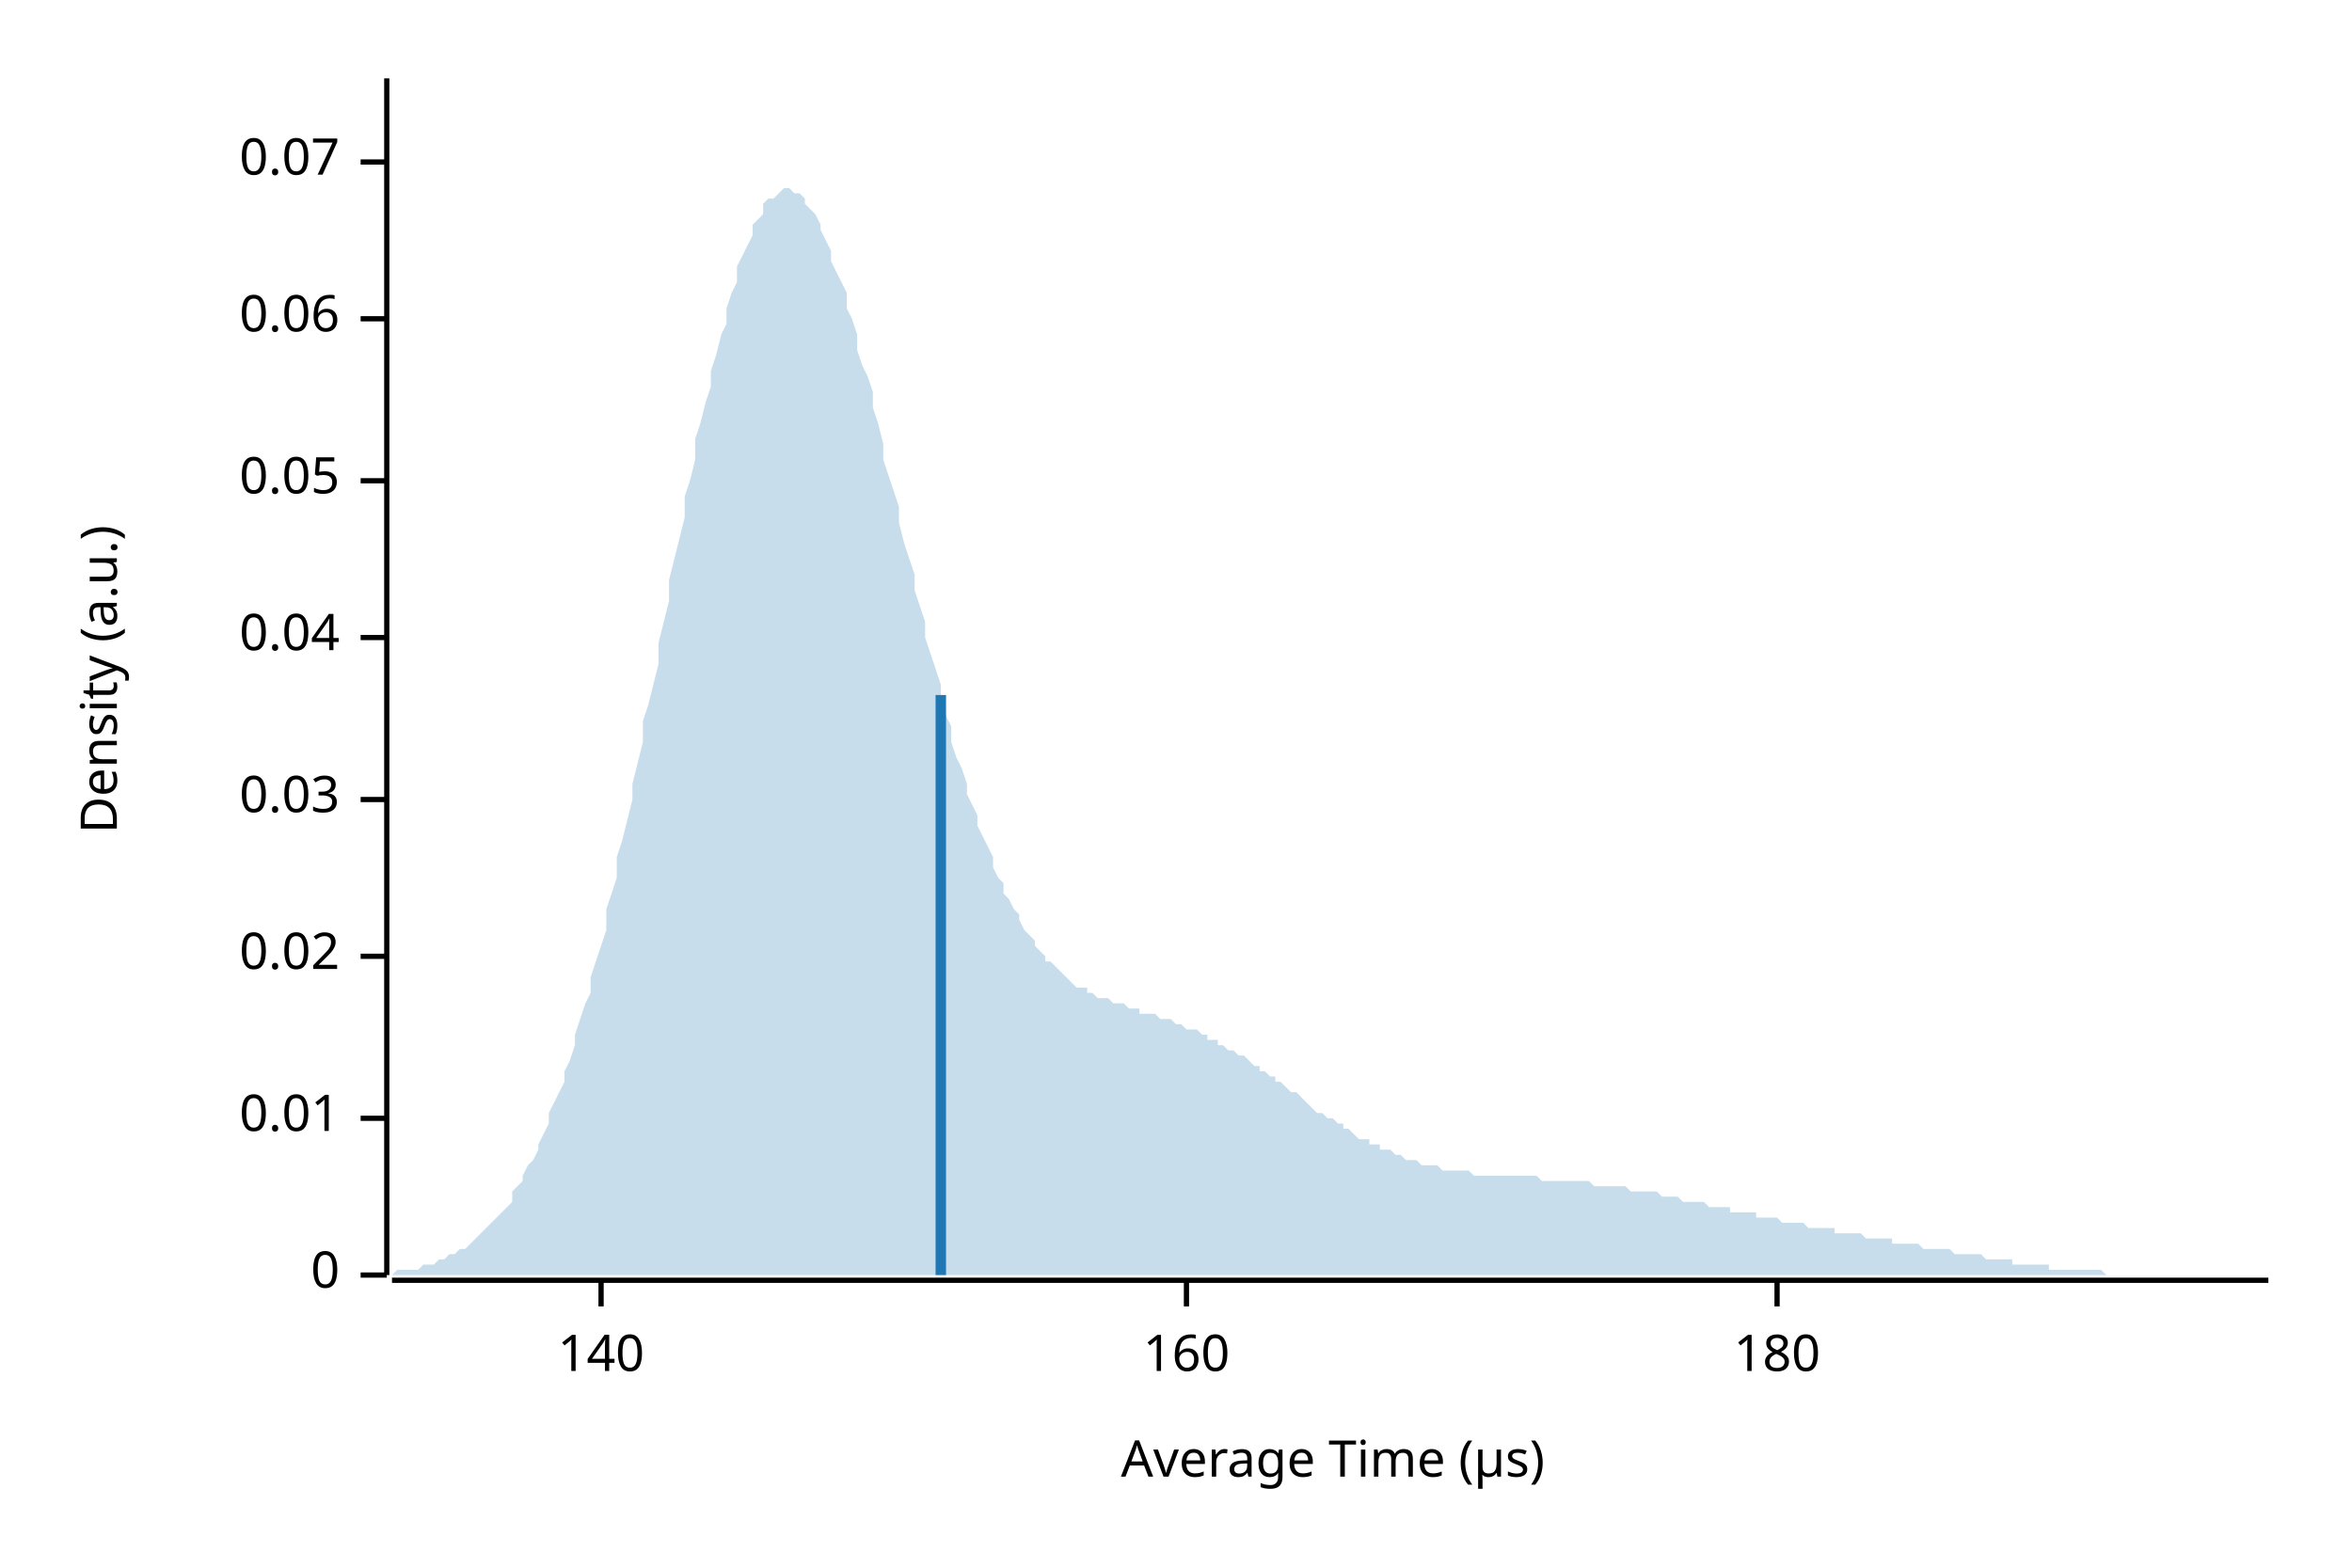
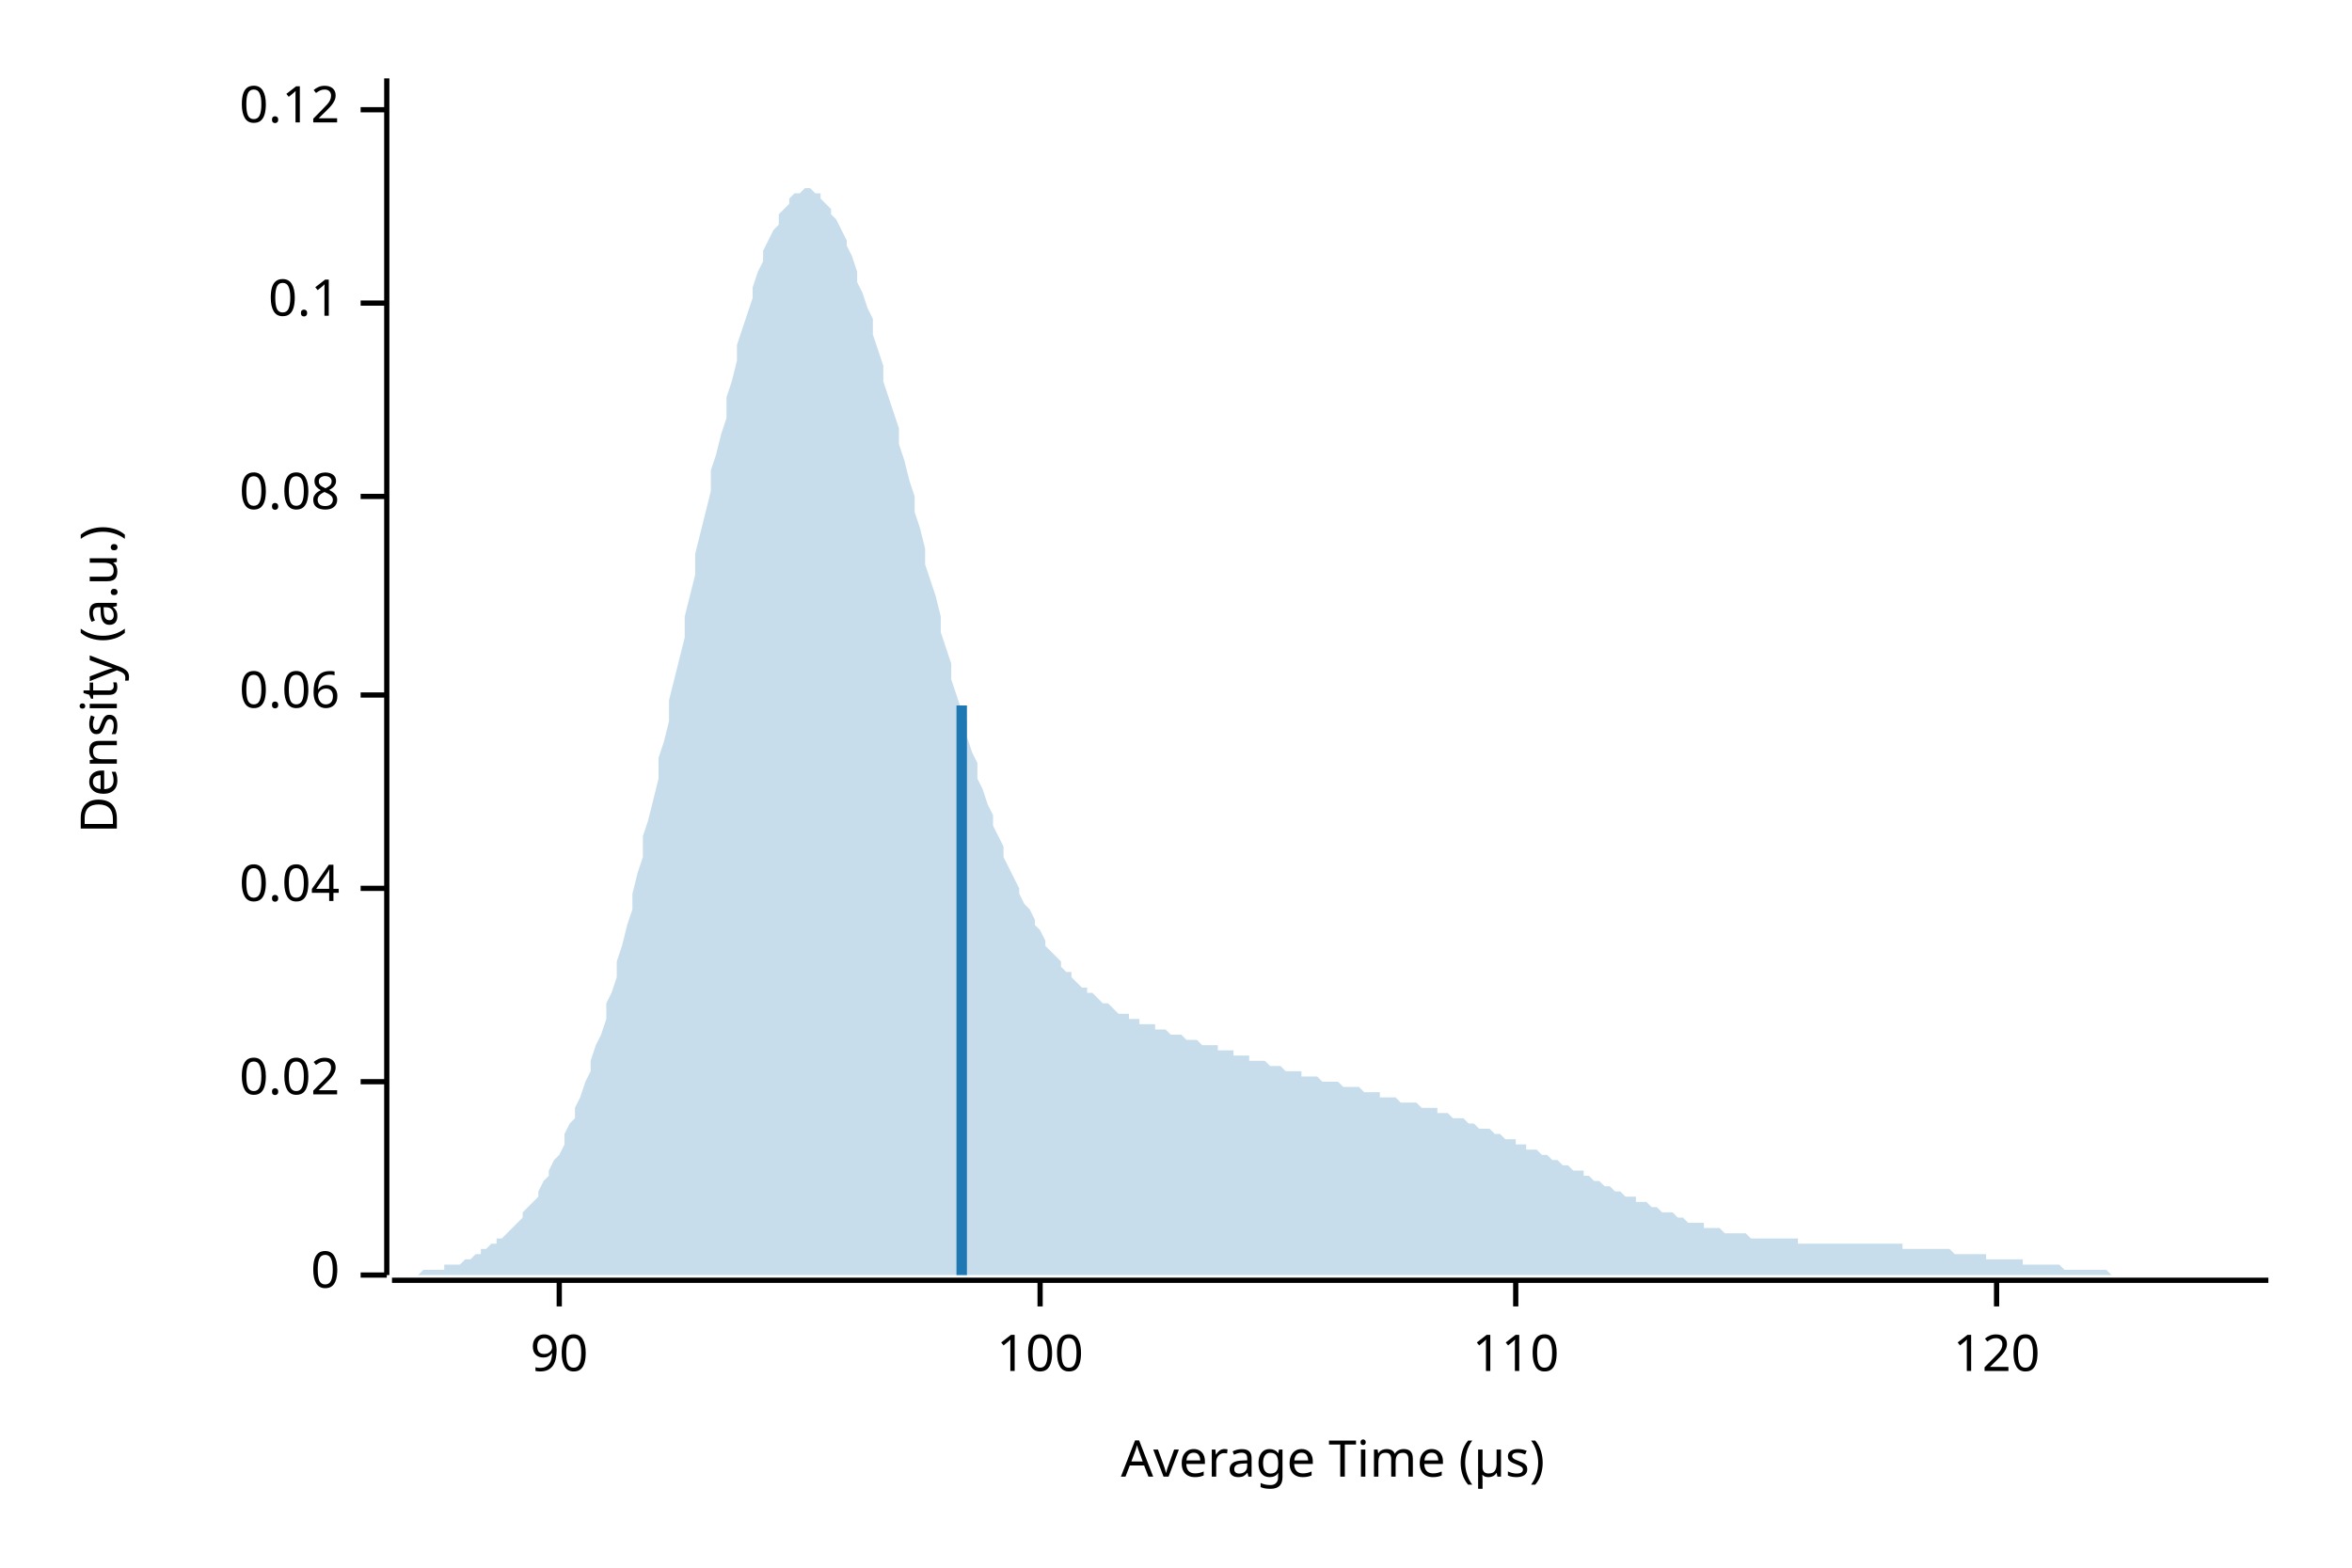
<svg xmlns="http://www.w3.org/2000/svg" width="450" height="300" viewBox="0 0 450 300">
  <text x="15" y="130" dy="0.76em" text-anchor="middle" font-family="sans-serif" font-size="9.677" opacity="1" fill="#000000" transform="rotate(270, 15, 130)">
Density (a.u.)
</text>
  <text x="255" y="285" dy="-0.5ex" text-anchor="middle" font-family="sans-serif" font-size="9.677" opacity="1" fill="#000000">
Average Time (µs)
</text>
  <polyline fill="none" opacity="1" stroke="#000000" stroke-width="1" points="74,15 74,244 " />
  <text x="65" y="244" dy="0.5ex" text-anchor="end" font-family="sans-serif" font-size="9.677" opacity="1" fill="#000000">
0
</text>
  <polyline fill="none" opacity="1" stroke="#000000" stroke-width="1" points="69,244 74,244 " />
-   <text x="65" y="214" dy="0.5ex" text-anchor="end" font-family="sans-serif" font-size="9.677" opacity="1" fill="#000000">
- 0.01
- </text>
-   <polyline fill="none" opacity="1" stroke="#000000" stroke-width="1" points="69,214 74,214 " />
-   <text x="65" y="183" dy="0.5ex" text-anchor="end" font-family="sans-serif" font-size="9.677" opacity="1" fill="#000000">
+   <text x="65" y="207" dy="0.5ex" text-anchor="end" font-family="sans-serif" font-size="9.677" opacity="1" fill="#000000">
0.02
</text>
-   <polyline fill="none" opacity="1" stroke="#000000" stroke-width="1" points="69,183 74,183 " />
-   <text x="65" y="153" dy="0.5ex" text-anchor="end" font-family="sans-serif" font-size="9.677" opacity="1" fill="#000000">
- 0.03
- </text>
-   <polyline fill="none" opacity="1" stroke="#000000" stroke-width="1" points="69,153 74,153 " />
-   <text x="65" y="122" dy="0.5ex" text-anchor="end" font-family="sans-serif" font-size="9.677" opacity="1" fill="#000000">
+   <polyline fill="none" opacity="1" stroke="#000000" stroke-width="1" points="69,207 74,207 " />
+   <text x="65" y="170" dy="0.5ex" text-anchor="end" font-family="sans-serif" font-size="9.677" opacity="1" fill="#000000">
0.04
</text>
-   <polyline fill="none" opacity="1" stroke="#000000" stroke-width="1" points="69,122 74,122 " />
-   <text x="65" y="92" dy="0.5ex" text-anchor="end" font-family="sans-serif" font-size="9.677" opacity="1" fill="#000000">
- 0.05
- </text>
-   <polyline fill="none" opacity="1" stroke="#000000" stroke-width="1" points="69,92 74,92 " />
-   <text x="65" y="61" dy="0.5ex" text-anchor="end" font-family="sans-serif" font-size="9.677" opacity="1" fill="#000000">
+   <polyline fill="none" opacity="1" stroke="#000000" stroke-width="1" points="69,170 74,170 " />
+   <text x="65" y="133" dy="0.5ex" text-anchor="end" font-family="sans-serif" font-size="9.677" opacity="1" fill="#000000">
0.06
</text>
-   <polyline fill="none" opacity="1" stroke="#000000" stroke-width="1" points="69,61 74,61 " />
-   <text x="65" y="31" dy="0.5ex" text-anchor="end" font-family="sans-serif" font-size="9.677" opacity="1" fill="#000000">
- 0.07
+   <polyline fill="none" opacity="1" stroke="#000000" stroke-width="1" points="69,133 74,133 " />
+   <text x="65" y="95" dy="0.5ex" text-anchor="end" font-family="sans-serif" font-size="9.677" opacity="1" fill="#000000">
+ 0.08
</text>
-   <polyline fill="none" opacity="1" stroke="#000000" stroke-width="1" points="69,31 74,31 " />
+   <polyline fill="none" opacity="1" stroke="#000000" stroke-width="1" points="69,95 74,95 " />
+   <text x="65" y="58" dy="0.5ex" text-anchor="end" font-family="sans-serif" font-size="9.677" opacity="1" fill="#000000">
+ 0.1
+ </text>
+   <polyline fill="none" opacity="1" stroke="#000000" stroke-width="1" points="69,58 74,58 " />
+   <text x="65" y="21" dy="0.5ex" text-anchor="end" font-family="sans-serif" font-size="9.677" opacity="1" fill="#000000">
+ 0.12
+ </text>
+   <polyline fill="none" opacity="1" stroke="#000000" stroke-width="1" points="69,21 74,21 " />
  <polyline fill="none" opacity="1" stroke="#000000" stroke-width="1" points="75,245 434,245 " />
-   <text x="115" y="255" dy="0.76em" text-anchor="middle" font-family="sans-serif" font-size="9.677" opacity="1" fill="#000000">
- 140
+   <text x="107" y="255" dy="0.76em" text-anchor="middle" font-family="sans-serif" font-size="9.677" opacity="1" fill="#000000">
+ 90
</text>
-   <polyline fill="none" opacity="1" stroke="#000000" stroke-width="1" points="115,245 115,250 " />
-   <text x="227" y="255" dy="0.76em" text-anchor="middle" font-family="sans-serif" font-size="9.677" opacity="1" fill="#000000">
- 160
+   <polyline fill="none" opacity="1" stroke="#000000" stroke-width="1" points="107,245 107,250 " />
+   <text x="199" y="255" dy="0.76em" text-anchor="middle" font-family="sans-serif" font-size="9.677" opacity="1" fill="#000000">
+ 100
</text>
-   <polyline fill="none" opacity="1" stroke="#000000" stroke-width="1" points="227,245 227,250 " />
-   <text x="340" y="255" dy="0.76em" text-anchor="middle" font-family="sans-serif" font-size="9.677" opacity="1" fill="#000000">
- 180
+   <polyline fill="none" opacity="1" stroke="#000000" stroke-width="1" points="199,245 199,250 " />
+   <text x="290" y="255" dy="0.76em" text-anchor="middle" font-family="sans-serif" font-size="9.677" opacity="1" fill="#000000">
+ 110
</text>
-   <polyline fill="none" opacity="1" stroke="#000000" stroke-width="1" points="340,245 340,250 " />
-   <polygon opacity="0.25" fill="#1F78B4" points="75,244 75,244 76,243 77,243 77,243 78,243 79,243 80,243 80,243 81,242 82,242 82,242 83,242 84,241 85,241 85,241 86,240 87,240 87,240 88,239 89,239 90,238 90,238 91,237 92,236 92,236 93,235 94,234 95,233 95,233 96,232 97,231 98,230 98,228 99,227 100,226 100,225 101,223 102,222 103,220 103,219 104,217 105,215 105,213 106,211 107,209 108,207 108,205 109,203 110,200 110,198 111,195 112,192 113,190 113,187 114,184 115,181 116,178 116,174 117,171 118,168 118,164 119,161 120,157 121,153 121,150 122,146 123,142 123,138 124,135 125,131 126,127 126,123 127,119 128,115 128,111 129,107 130,103 131,99 131,95 132,92 133,88 133,84 134,81 135,77 136,74 136,71 137,68 138,64 139,62 139,59 140,56 141,54 141,51 142,49 143,47 144,45 144,43 145,42 146,41 146,39 147,38 148,38 149,37 149,37 150,36 151,36 151,36 152,37 153,37 154,38 154,39 155,40 156,41 157,43 157,44 158,46 159,48 159,50 160,52 161,54 162,56 162,59 163,61 164,64 164,67 165,70 166,72 167,75 167,78 168,81 169,85 169,88 170,91 171,94 172,97 172,100 173,104 174,107 175,110 175,113 176,116 177,119 177,122 178,125 179,128 180,131 180,134 181,137 182,139 182,142 183,145 184,147 185,150 185,152 186,154 187,156 187,158 188,160 189,162 190,164 190,166 191,168 192,169 192,171 193,172 194,174 195,175 195,176 196,178 197,179 198,180 198,181 199,182 200,183 200,184 201,184 202,185 203,186 203,186 204,187 205,188 205,188 206,189 207,189 208,189 208,190 209,190 210,191 210,191 211,191 212,191 213,192 213,192 214,192 215,192 216,193 216,193 217,193 218,193 218,194 219,194 220,194 221,194 221,194 222,195 223,195 223,195 224,195 225,196 226,196 226,196 227,197 228,197 228,197 229,197 230,198 231,198 231,199 232,199 233,199 233,200 234,200 235,201 236,201 236,201 237,202 238,202 239,203 239,203 240,204 241,204 241,205 242,205 243,206 244,206 244,207 245,207 246,208 246,208 247,209 248,209 249,210 249,210 250,211 251,212 251,212 252,213 253,213 254,214 254,214 255,214 256,215 257,215 257,216 258,216 259,217 259,217 260,218 261,218 262,218 262,219 263,219 264,219 264,220 265,220 266,220 267,221 267,221 268,221 269,222 269,222 270,222 271,222 272,223 272,223 273,223 274,223 275,223 275,223 276,224 277,224 277,224 278,224 279,224 280,224 280,224 281,224 282,225 282,225 283,225 284,225 285,225 285,225 286,225 287,225 287,225 288,225 289,225 290,225 290,225 291,225 292,225 292,225 293,225 294,225 295,226 295,226 296,226 297,226 298,226 298,226 299,226 300,226 300,226 301,226 302,226 303,226 303,226 304,226 305,227 305,227 306,227 307,227 308,227 308,227 309,227 310,227 310,227 311,227 312,228 313,228 313,228 314,228 315,228 316,228 316,228 317,228 318,229 318,229 319,229 320,229 321,229 321,229 322,230 323,230 323,230 324,230 325,230 326,230 326,230 327,231 328,231 328,231 329,231 330,231 331,231 331,232 332,232 333,232 333,232 334,232 335,232 336,232 336,233 337,233 338,233 339,233 339,233 340,233 341,234 341,234 342,234 343,234 344,234 344,234 345,234 346,235 346,235 347,235 348,235 349,235 349,235 350,235 351,235 351,236 352,236 353,236 354,236 354,236 355,236 356,236 357,237 357,237 358,237 359,237 359,237 360,237 361,237 362,237 362,238 363,238 364,238 364,238 365,238 366,238 367,238 367,238 368,239 369,239 369,239 370,239 371,239 372,239 372,239 373,239 374,240 375,240 375,240 376,240 377,240 377,240 378,240 379,240 380,241 380,241 381,241 382,241 382,241 383,241 384,241 385,241 385,242 386,242 387,242 387,242 388,242 389,242 390,242 390,242 391,242 392,242 392,243 393,243 394,243 395,243 395,243 396,243 397,243 398,243 398,243 399,243 400,243 400,243 401,243 402,243 403,244 403,244 404,244 405,244 405,244 406,244 407,244 408,244 408,244 409,244 410,244 410,244 411,244 412,244 413,244 413,244 414,244 415,244 416,244 416,244 417,244 418,244 418,244 419,244 420,244 421,244 421,244 422,244 423,244 423,244 424,244 425,244 426,244 426,244 427,244 428,244 428,244 429,244 430,244 431,244 431,244 432,244 433,244 434,244 434,244 75,244 " />
-   <polyline fill="none" opacity="1" stroke="#1F78B4" stroke-width="2" points="180,244 180,133 " />
+   <polyline fill="none" opacity="1" stroke="#000000" stroke-width="1" points="290,245 290,250 " />
+   <text x="382" y="255" dy="0.76em" text-anchor="middle" font-family="sans-serif" font-size="9.677" opacity="1" fill="#000000">
+ 120
+ </text>
+   <polyline fill="none" opacity="1" stroke="#000000" stroke-width="1" points="382,245 382,250 " />
+   <polygon opacity="0.25" fill="#1F78B4" points="75,244 75,244 76,244 77,244 77,244 78,244 79,244 80,244 80,244 81,243 82,243 82,243 83,243 84,243 85,243 85,242 86,242 87,242 87,242 88,242 89,241 90,241 90,241 91,240 92,240 92,239 93,239 94,238 95,238 95,237 96,237 97,236 98,235 98,235 99,234 100,233 100,232 101,231 102,230 103,229 103,228 104,226 105,225 105,224 106,222 107,221 108,219 108,217 109,215 110,214 110,212 111,210 112,207 113,205 113,203 114,200 115,198 116,195 116,192 117,190 118,187 118,184 119,181 120,177 121,174 121,171 122,167 123,164 123,160 124,157 125,153 126,149 126,145 127,142 128,138 128,134 129,130 130,126 131,122 131,118 132,114 133,110 133,106 134,102 135,98 136,94 136,90 137,87 138,83 139,80 139,76 140,73 141,69 141,66 142,63 143,60 144,57 144,55 145,52 146,50 146,48 147,46 148,44 149,43 149,41 150,40 151,39 151,38 152,37 153,37 154,36 154,36 155,36 156,37 157,37 157,38 158,39 159,40 159,41 160,42 161,44 162,46 162,47 163,49 164,52 164,54 165,56 166,59 167,61 167,64 168,67 169,70 169,73 170,76 171,79 172,82 172,85 173,88 174,92 175,95 175,98 176,101 177,105 177,108 178,111 179,114 180,118 180,121 181,124 182,127 182,130 183,133 184,136 185,138 185,141 186,144 187,146 187,149 188,151 189,154 190,156 190,158 191,160 192,162 192,164 193,166 194,168 195,170 195,171 196,173 197,174 198,176 198,177 199,178 200,180 200,181 201,182 202,183 203,184 203,185 204,186 205,186 205,187 206,188 207,189 208,189 208,190 209,190 210,191 210,191 211,192 212,192 213,193 213,193 214,194 215,194 216,194 216,195 217,195 218,195 218,196 219,196 220,196 221,196 221,197 222,197 223,197 223,197 224,198 225,198 226,198 226,198 227,199 228,199 228,199 229,199 230,200 231,200 231,200 232,200 233,200 233,201 234,201 235,201 236,201 236,202 237,202 238,202 239,202 239,203 240,203 241,203 241,203 242,203 243,204 244,204 244,204 245,204 246,205 246,205 247,205 248,205 249,205 249,206 250,206 251,206 251,206 252,206 253,207 254,207 254,207 255,207 256,207 257,208 257,208 258,208 259,208 259,208 260,208 261,209 262,209 262,209 263,209 264,209 264,210 265,210 266,210 267,210 267,210 268,211 269,211 269,211 270,211 271,211 272,212 272,212 273,212 274,212 275,212 275,213 276,213 277,213 277,213 278,214 279,214 280,214 280,214 281,215 282,215 282,215 283,216 284,216 285,216 285,216 286,217 287,217 287,217 288,218 289,218 290,218 290,219 291,219 292,219 292,220 293,220 294,220 295,221 295,221 296,221 297,222 298,222 298,222 299,223 300,223 300,223 301,224 302,224 303,224 303,225 304,225 305,226 305,226 306,226 307,227 308,227 308,227 309,228 310,228 310,228 311,229 312,229 313,229 313,230 314,230 315,230 316,231 316,231 317,231 318,232 318,232 319,232 320,232 321,233 321,233 322,233 323,234 323,234 324,234 325,234 326,234 326,235 327,235 328,235 328,235 329,235 330,236 331,236 331,236 332,236 333,236 333,236 334,236 335,237 336,237 336,237 337,237 338,237 339,237 339,237 340,237 341,237 341,237 342,237 343,237 344,237 344,238 345,238 346,238 346,238 347,238 348,238 349,238 349,238 350,238 351,238 351,238 352,238 353,238 354,238 354,238 355,238 356,238 357,238 357,238 358,238 359,238 359,238 360,238 361,238 362,238 362,238 363,238 364,238 364,239 365,239 366,239 367,239 367,239 368,239 369,239 369,239 370,239 371,239 372,239 372,239 373,239 374,240 375,240 375,240 376,240 377,240 377,240 378,240 379,240 380,240 380,241 381,241 382,241 382,241 383,241 384,241 385,241 385,241 386,241 387,241 387,242 388,242 389,242 390,242 390,242 391,242 392,242 392,242 393,242 394,242 395,243 395,243 396,243 397,243 398,243 398,243 399,243 400,243 400,243 401,243 402,243 403,243 403,243 404,244 405,244 405,244 406,244 407,244 408,244 408,244 409,244 410,244 410,244 411,244 412,244 413,244 413,244 414,244 415,244 416,244 416,244 417,244 418,244 418,244 419,244 420,244 421,244 421,244 422,244 423,244 423,244 424,244 425,244 426,244 426,244 427,244 428,244 428,244 429,244 430,244 431,244 431,244 432,244 433,244 434,244 434,244 75,244 " />
+   <polyline fill="none" opacity="1" stroke="#1F78B4" stroke-width="2" points="184,244 184,135 " />
</svg>
